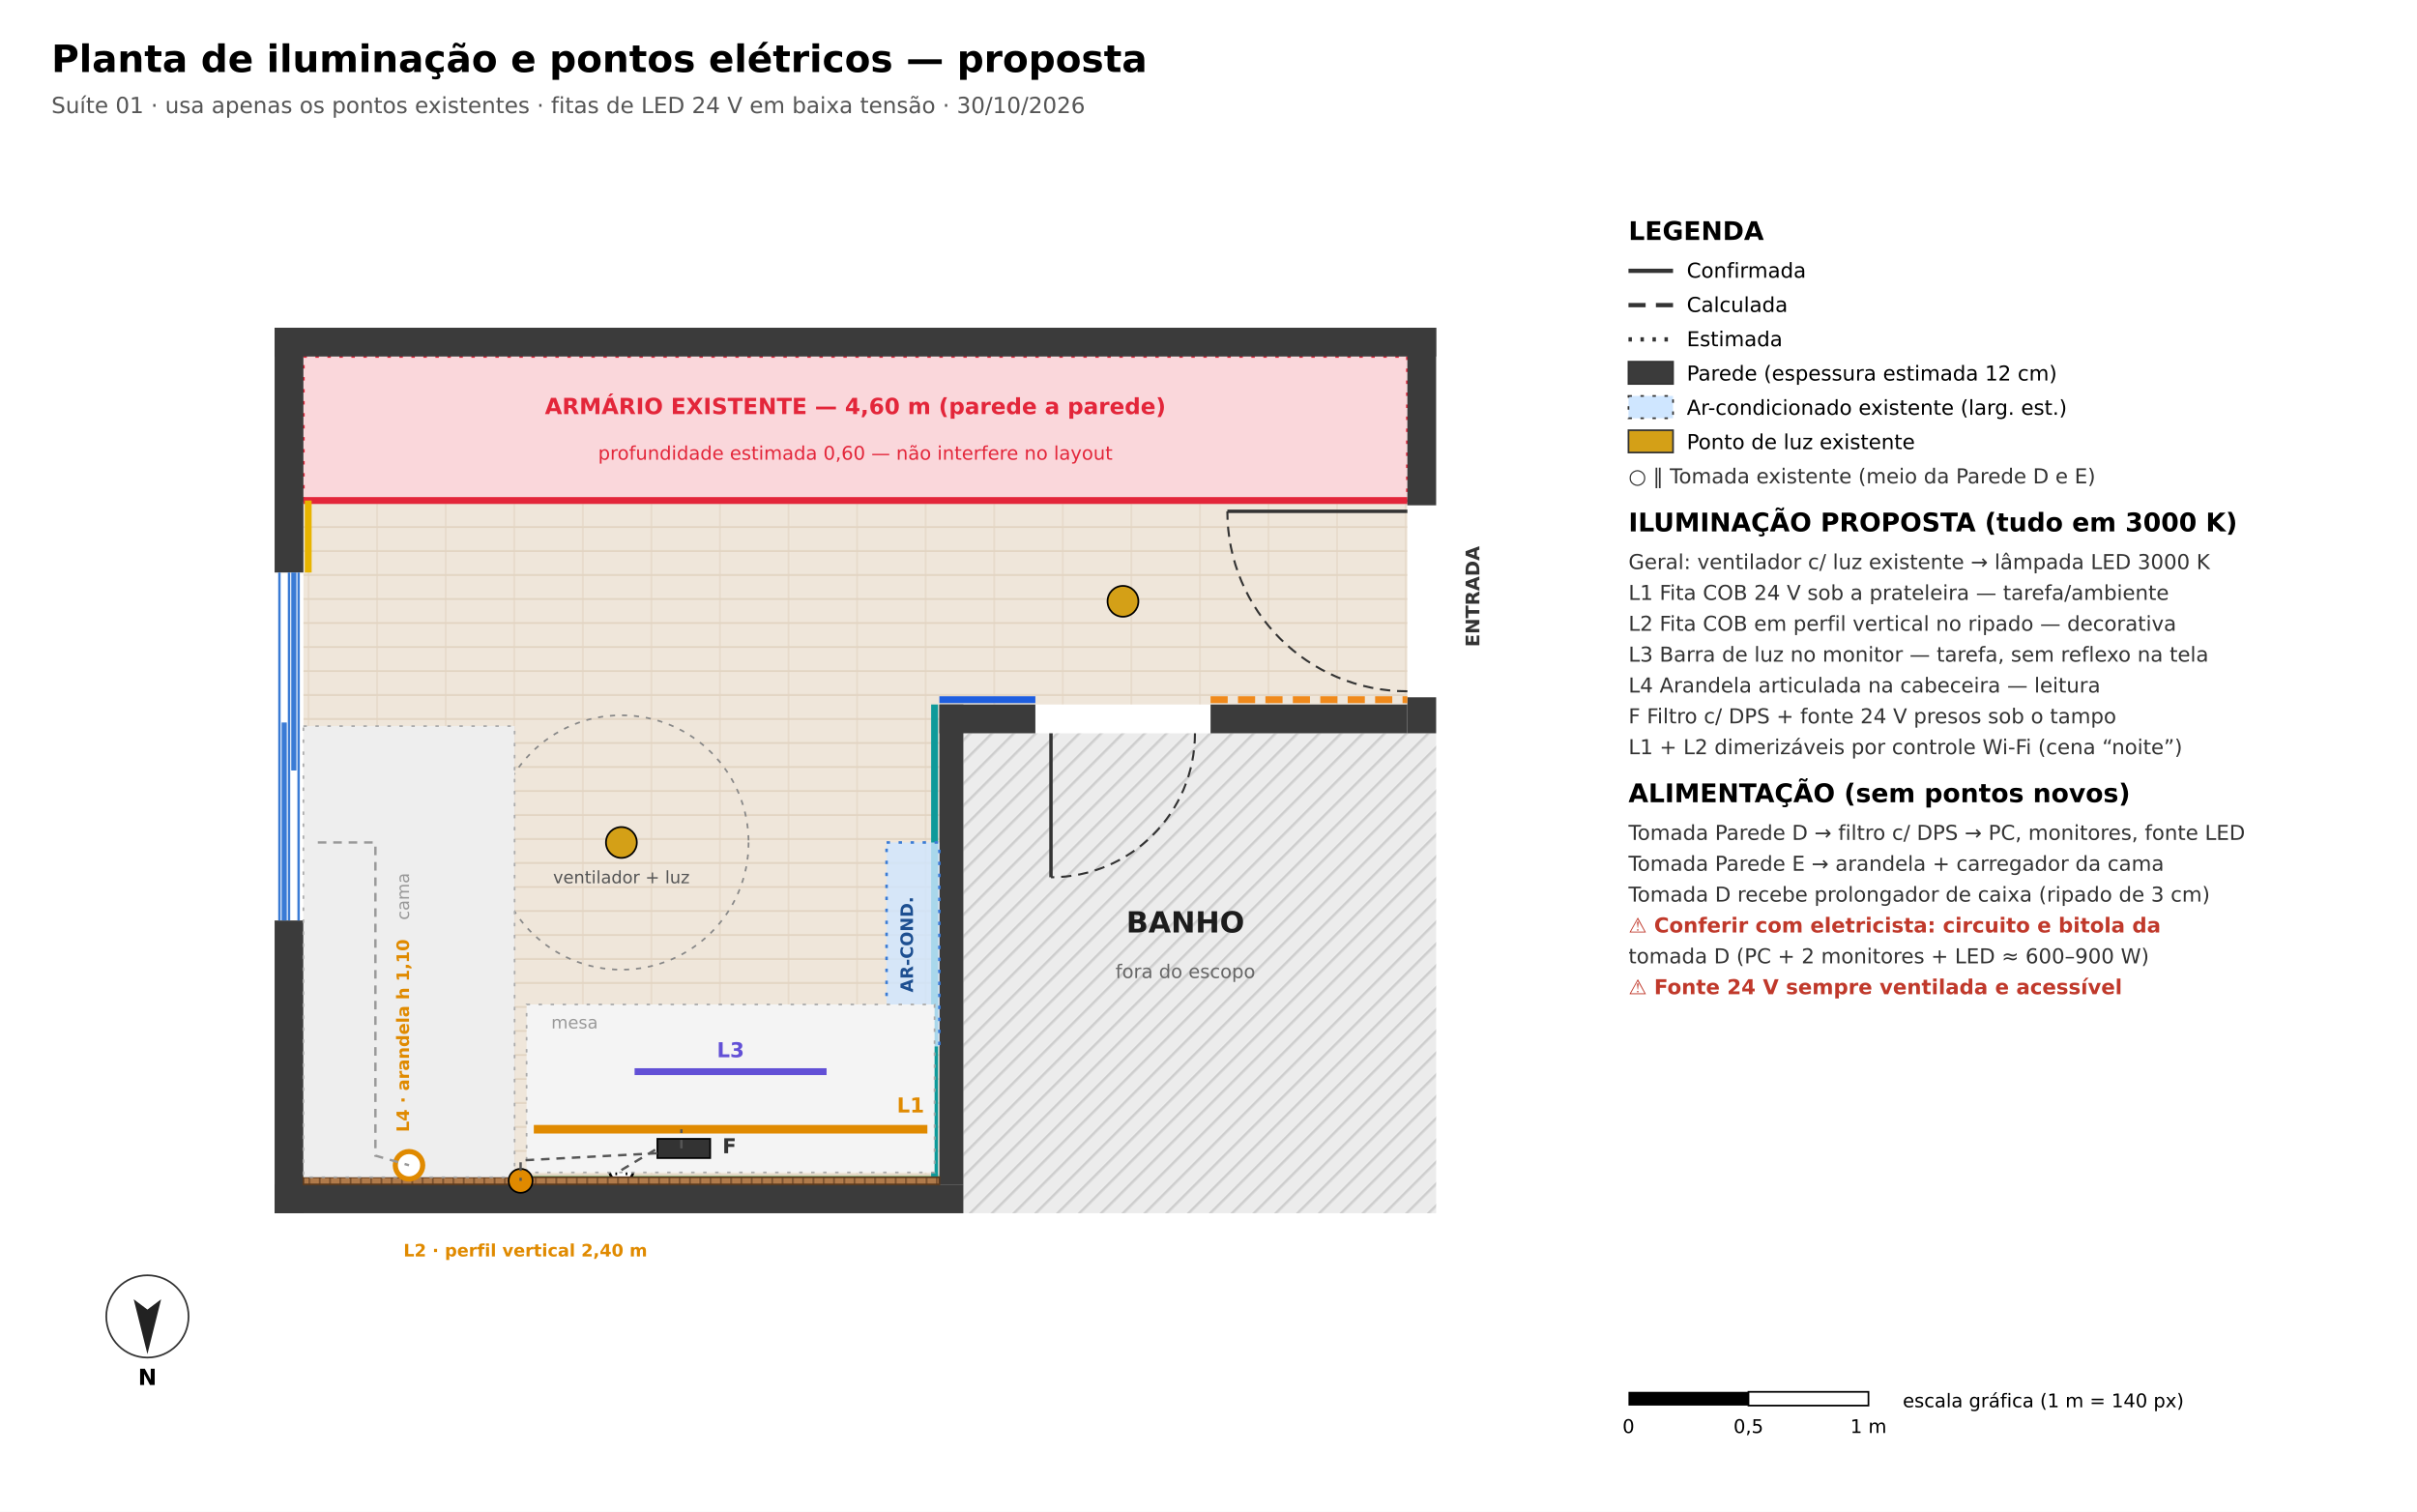
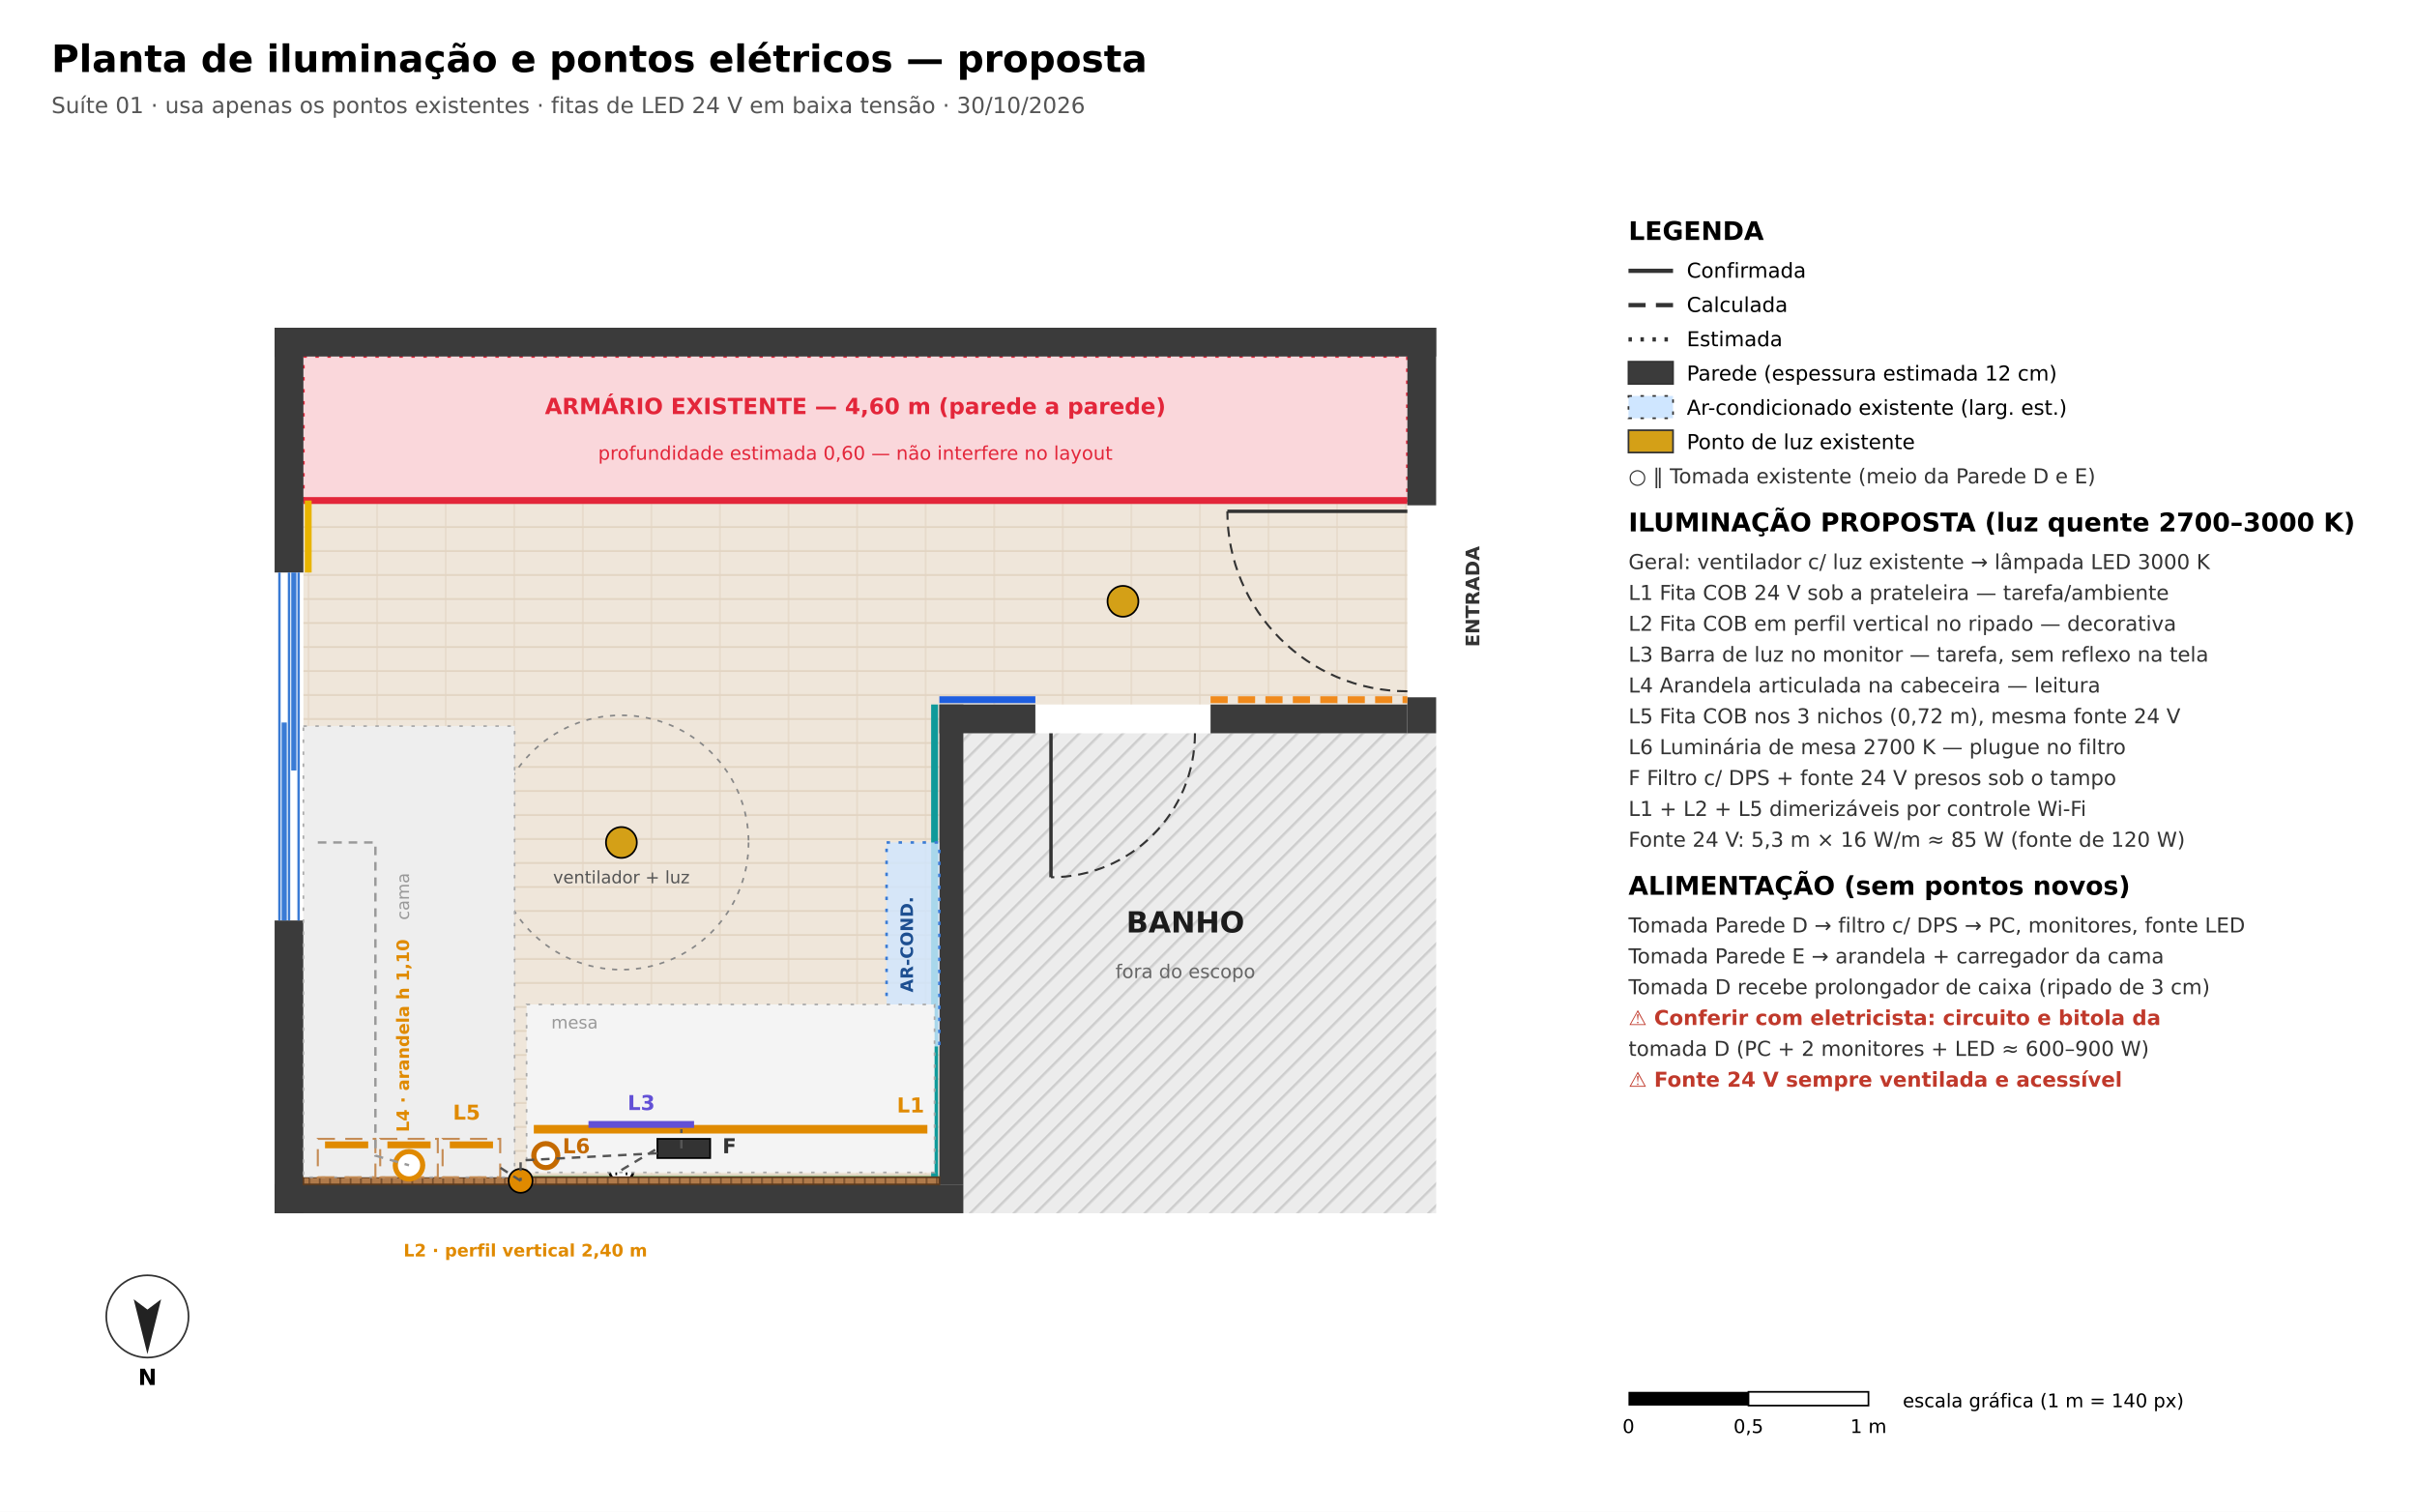
<svg xmlns="http://www.w3.org/2000/svg" width="1410" height="882" viewBox="0 0 1410 882" font-family="DejaVu Sans, Arial, sans-serif">
  <defs>
    <marker id="a" viewBox="0 0 10 10" refX="5" refY="5" markerWidth="7" markerHeight="7" orient="auto-start-reverse">
      <path d="M0,1 L9,5 L0,9 z" fill="context-stroke" />
    </marker>
    <pattern id="hatch" width="9" height="9" patternUnits="userSpaceOnUse" patternTransform="rotate(45)">
      <rect width="9" height="9" fill="#ececec" />
      <line x1="0" y1="0" x2="0" y2="9" stroke="#cfcfcf" stroke-width="3" />
    </pattern>
    <pattern id="rip" width="6" height="6" patternUnits="userSpaceOnUse">
      <rect width="6" height="6" fill="#b07a4a" />
      <line x1="0" y1="0" x2="0" y2="6" stroke="#7a5230" stroke-width="2" />
    </pattern>
    <pattern id="wood" width="40" height="14" patternUnits="userSpaceOnUse">
      <rect width="40" height="14" fill="#efe6da" />
      <line x1="0" y1="13.5" x2="40" y2="13.5" stroke="#e2d4c2" stroke-width="1" />
      <line x1="20" y1="0" x2="20" y2="14" stroke="#e2d4c2" stroke-width="0.6" />
    </pattern>
  </defs>
  <rect width="100%" height="100%" fill="#fff" />
  <text x="30" y="42" font-size="22" font-weight="bold">Planta de iluminação e pontos elétricos — proposta</text>
  <text x="30" y="66" font-size="13" fill="#555">Suíte 01 · usa apenas os pontos existentes · fitas de LED 24 V em baixa tensão · 30/10/2026</text>
  <g>
    <polygon points="177.0,691.0 548.0,691.0 548.0,411.0 821.0,411.0 821.0,292.0 177.0,292.0" fill="url(#wood)" />
  </g>
  <rect x="562.0" y="427.8" width="275.8" height="280.0" fill="url(#hatch)" fill-opacity="1" stroke="none" stroke-width="1" />
  <text x="691.5" y="544.0" font-size="17" fill="#1c1c1c" text-anchor="middle" font-weight="bold">BANHO</text>
  <text x="691.5" y="570.6" font-size="11" fill="#666" text-anchor="middle">fora do escopo</text>
  <rect x="177.0" y="208.0" width="644.0" height="84.0" fill="#e3263a" fill-opacity="0.18" stroke="#e3263a" stroke-width="1.5" stroke-dasharray="2 5" />
  <line x1="177.0" y1="292.0" x2="821.0" y2="292.0" stroke="#e3263a" stroke-width="4" />
  <text x="499.0" y="241.6" font-size="13" fill="#e3263a" text-anchor="middle" font-weight="bold">ARMÁRIO EXISTENTE — 4,60 m (parede a parede)</text>
  <text x="499.0" y="268.2" font-size="11" fill="#e3263a" text-anchor="middle">profundidade estimada 0,60 — não interfere no layout</text>
  <rect x="160.2" y="691.0" width="401.8" height="16.8" fill="#3b3b3b" fill-opacity="1" stroke="none" stroke-width="1" />
  <rect x="160.2" y="537.0" width="16.8" height="170.8" fill="#3b3b3b" fill-opacity="1" stroke="none" stroke-width="1" />
  <rect x="160.2" y="191.2" width="16.8" height="142.8" fill="#3b3b3b" fill-opacity="1" stroke="none" stroke-width="1" />
  <rect x="548.0" y="411.0" width="14.0" height="280.0" fill="#3b3b3b" fill-opacity="1" stroke="none" stroke-width="1" />
  <rect x="548.0" y="411.0" width="56.0" height="16.8" fill="#3b3b3b" fill-opacity="1" stroke="none" stroke-width="1" />
  <rect x="706.2" y="411.0" width="114.8" height="16.8" fill="#3b3b3b" fill-opacity="1" stroke="none" stroke-width="1" />
  <rect x="821.0" y="406.8" width="16.8" height="21.0" fill="#3b3b3b" fill-opacity="1" stroke="none" stroke-width="1" />
  <rect x="821.0" y="191.2" width="16.8" height="103.6" fill="#3b3b3b" fill-opacity="1" stroke="none" stroke-width="1" />
  <rect x="160.2" y="191.2" width="677.6" height="16.8" fill="#3b3b3b" fill-opacity="1" stroke="none" stroke-width="1" />
  <line x1="177.0" y1="688.2" x2="548.0" y2="688.2" stroke="#18a52b" stroke-width="4" />
  <line x1="545.2" y1="691.0" x2="545.2" y2="411.0" stroke="#0f9a9a" stroke-width="4" />
  <line x1="179.8" y1="691.0" x2="179.8" y2="537.0" stroke="#a12de0" stroke-width="4" />
  <line x1="179.8" y1="334.0" x2="179.8" y2="292.0" stroke="#e8b400" stroke-width="4" />
  <line x1="548.0" y1="408.2" x2="604.0" y2="408.2" stroke="#1f5fe0" stroke-width="4" />
  <line x1="706.2" y1="408.2" x2="821.0" y2="408.2" stroke="#f08a1c" stroke-width="4" stroke-dasharray="10 6" />
  <line x1="163.0" y1="537.0" x2="163.0" y2="334.0" stroke="#3a7bd5" stroke-width="1.4" />
  <line x1="168.6" y1="537.0" x2="168.6" y2="334.0" stroke="#3a7bd5" stroke-width="1.4" />
  <line x1="174.2" y1="537.0" x2="174.2" y2="334.0" stroke="#3a7bd5" stroke-width="1.4" />
  <line x1="165.8" y1="537.0" x2="165.8" y2="421.5" stroke="#3a7bd5" stroke-width="3" />
  <line x1="171.4" y1="449.5" x2="171.4" y2="334.0" stroke="#3a7bd5" stroke-width="3" />
  <path d="M 697.1 427.8 A 84.0 84.0 0 0 1 613.1 511.8" fill="none" stroke="#333" stroke-width="1.2" stroke-dasharray="6 4" />
  <line x1="613.1" y1="427.8" x2="613.1" y2="511.8" stroke="#333" stroke-width="2" />
  <path d="M 821.0 403.3 A 105.0 105.0 0 0 1 716.0 298.3" fill="none" stroke="#333" stroke-width="1.2" stroke-dasharray="6 4" />
  <line x1="821.0" y1="298.3" x2="716.0" y2="298.3" stroke="#333" stroke-width="2" />
  <text x="863.0" y="348.0" font-size="11" fill="#333" text-anchor="middle" font-weight="bold" transform="rotate(-90 863.0 348.0)">ENTRADA</text>
  <rect x="517.2" y="491.5" width="30.8" height="119.0" fill="#cfe6ff" fill-opacity="0.8" stroke="#3a7bd5" stroke-width="1.5" stroke-dasharray="2 5" />
  <text x="532.6" y="551.0" font-size="10" fill="#1d4f91" text-anchor="middle" font-weight="bold" transform="rotate(-90 532.6 551.0)">AR-COND.</text>
  <circle cx="362.5" cy="682.6" r="7" fill="#fff" stroke="#000" stroke-width="1.5" />
  <line x1="359.5" y1="679.6" x2="359.5" y2="685.6" stroke="#000" />
  <line x1="365.5" y1="679.6" x2="365.5" y2="685.6" stroke="#000" />
  <circle cx="185.4" cy="491.5" r="7" fill="#fff" stroke="#000" stroke-width="1.5" />
  <line x1="182.4" y1="488.5" x2="182.4" y2="494.5" stroke="#000" />
  <line x1="188.4" y1="488.5" x2="188.4" y2="494.5" stroke="#000" />
  <circle cx="362.5" cy="491.5" r="74.2" fill="none" stroke="#888" stroke-dasharray="3 4" />
  <circle cx="362.5" cy="491.5" r="9" fill="#d4a017" stroke="#000" />
  <text x="362.5" y="515.3" font-size="10" fill="#555" text-anchor="middle">ventilador + luz</text>
  <circle cx="655.1" cy="350.8" r="9" fill="#d4a017" stroke="#000" />
  <g transform="translate(86.0,768.0)">
    <circle r="24" fill="#fff" stroke="#333" />
    <polygon points="0,22 -8,-10 0,-4 8,-10" fill="#222" />
    <text y="40" font-size="13" text-anchor="middle" font-weight="bold">N</text>
  </g>
  <rect x="177.0" y="686.8" width="371.0" height="4.2" fill="url(#rip)" fill-opacity="1" stroke="#5a3a1e" stroke-width="1" />
  <rect x="177.0" y="423.6" width="123.2" height="263.2" fill="#eeeeee" fill-opacity="1" stroke="#aaa" stroke-width="1" stroke-dasharray="2 5" />
  <rect x="307.2" y="586.0" width="238.0" height="98.0" fill="#f4f4f4" fill-opacity="1" stroke="#aaa" stroke-width="1" stroke-dasharray="2 5" />
  <text x="335.2" y="600.0" font-size="10" fill="#999" text-anchor="middle">mesa</text>
  <text x="238.6" y="523.0" font-size="10" fill="#999" text-anchor="middle" transform="rotate(-90 238.6 523.0)">cama</text>
  <line x1="311.4" y1="658.8" x2="541.0" y2="658.8" stroke="#e08a00" stroke-width="5" />
  <text x="531.2" y="649.0" font-size="12" fill="#e08a00" text-anchor="middle" font-weight="bold">L1</text>
  <circle cx="303.7" cy="688.9" r="7" fill="#e08a00" stroke="#000" />
  <text x="306.5" y="733.0" font-size="10" fill="#e08a00" text-anchor="middle" font-weight="bold">L2 · perfil vertical 2,40 m</text>
-   <line x1="370.2" y1="625.2" x2="482.2" y2="625.2" stroke="#6250d6" stroke-width="4" />
-   <text x="426.2" y="616.8" font-size="12" fill="#6250d6" text-anchor="middle" font-weight="bold">L3</text>
+   <line x1="343.3" y1="656.0" x2="404.9" y2="656.0" stroke="#6250d6" stroke-width="4" />
+   <text x="374.1" y="647.6" font-size="12" fill="#6250d6" text-anchor="middle" font-weight="bold">L3</text>
+   <rect x="185.4" y="664.4" width="33.6" height="22.4" fill="none" fill-opacity="1" stroke="#c58c55" stroke-width="1.2" stroke-dasharray="10 6" />
+   <line x1="189.6" y1="667.9" x2="214.8" y2="667.9" stroke="#e08a00" stroke-width="4" />
+   <rect x="221.8" y="664.4" width="33.6" height="22.4" fill="none" fill-opacity="1" stroke="#c58c55" stroke-width="1.2" stroke-dasharray="10 6" />
+   <line x1="226.0" y1="667.9" x2="251.2" y2="667.9" stroke="#e08a00" stroke-width="4" />
+   <rect x="258.2" y="664.4" width="33.6" height="22.4" fill="none" fill-opacity="1" stroke="#c58c55" stroke-width="1.2" stroke-dasharray="10 6" />
+   <line x1="262.4" y1="667.9" x2="287.6" y2="667.9" stroke="#e08a00" stroke-width="4" />
+   <text x="272.2" y="653.2" font-size="12" fill="#e08a00" text-anchor="middle" font-weight="bold">L5</text>
+   <circle cx="318.4" cy="674.2" r="7" fill="#fff" stroke="#c46a00" stroke-width="3" />
+   <text x="328.2" y="672.8" font-size="12" fill="#c46a00" text-anchor="start" font-weight="bold">L6</text>
  <circle cx="238.6" cy="679.8" r="8" fill="#fff" stroke="#e08a00" stroke-width="3" />
  <text x="238.6" y="604.2" font-size="10" fill="#e08a00" text-anchor="middle" font-weight="bold" transform="rotate(-90 238.6 604.2)">L4 · arandela h 1,10</text>
  <rect x="383.5" y="664.4" width="30.8" height="11.2" fill="#333" fill-opacity="1" stroke="#000" stroke-width="1" />
  <text x="425.5" y="672.8" font-size="12" fill="#333" text-anchor="middle" font-weight="bold">F</text>
  <path d="M 362.5 682.6 L 383.5 670.0" fill="none" stroke="#555" stroke-width="1.4" stroke-dasharray="5 4" />
  <path d="M 397.5 670.0 L 397.5 658.8" fill="none" stroke="#555" stroke-width="1.4" stroke-dasharray="5 4" />
  <path d="M 383.5 672.8 L 303.7 677.0 L 303.7 688.9" fill="none" stroke="#555" stroke-width="1.4" stroke-dasharray="5 4" />
+   <path d="M 303.7 688.9 L 291.8 681.2" fill="none" stroke="#555" stroke-width="1.4" stroke-dasharray="5 4" />
  <path d="M 185.4 491.5 L 219.0 491.5 L 219.0 674.2 L 238.6 679.8" fill="none" stroke="#999" stroke-width="1.4" stroke-dasharray="5 4" />
  <text x="950.0" y="140" font-size="15" font-weight="bold">LEGENDA</text>
  <line x1="950.0" y1="158" x2="976.0" y2="158" stroke="#333" stroke-width="2.5" />
  <text x="984.0" y="162" font-size="12">Confirmada</text>
  <line x1="950.0" y1="178" x2="976.0" y2="178" stroke="#333" stroke-width="2.5" stroke-dasharray="10 6" />
  <text x="984.0" y="182" font-size="12">Calculada</text>
  <line x1="950.0" y1="198" x2="976.0" y2="198" stroke="#333" stroke-width="2.5" stroke-dasharray="2 5" />
  <text x="984.0" y="202" font-size="12">Estimada</text>
  <rect x="950.0" y="211" width="26" height="13" fill="#3b3b3b" stroke="#333" />
  <text x="984.0" y="222" font-size="12">Parede (espessura estimada 12 cm)</text>
  <rect x="950.0" y="231" width="26" height="13" fill="#cfe6ff" stroke="#333" stroke-dasharray="2 5" />
  <text x="984.0" y="242" font-size="12">Ar-condicionado existente (larg. est.)</text>
  <rect x="950.0" y="251" width="26" height="13" fill="#d4a017" stroke="#333" />
  <text x="984.0" y="262" font-size="12">Ponto de luz existente</text>
  <text x="950.0" y="282" font-size="12" fill="#333">○ ‖  Tomada existente (meio da Parede D e E)</text>
-   <text x="950.0" y="310" font-size="15" font-weight="bold">ILUMINAÇÃO PROPOSTA (tudo em 3000 K)</text>
+   <text x="950.0" y="310" font-size="15" font-weight="bold">ILUMINAÇÃO PROPOSTA (luz quente 2700–3000 K)</text>
  <text x="950.0" y="332" font-size="12" fill="#333">Geral: ventilador c/ luz existente → lâmpada LED 3000 K</text>
  <text x="950.0" y="350" font-size="12" fill="#333">L1  Fita COB 24 V sob a prateleira — tarefa/ambiente</text>
  <text x="950.0" y="368" font-size="12" fill="#333">L2  Fita COB em perfil vertical no ripado — decorativa</text>
  <text x="950.0" y="386" font-size="12" fill="#333">L3  Barra de luz no monitor — tarefa, sem reflexo na tela</text>
  <text x="950.0" y="404" font-size="12" fill="#333">L4  Arandela articulada na cabeceira — leitura</text>
-   <text x="950.0" y="422" font-size="12" fill="#333">F   Filtro c/ DPS + fonte 24 V presos sob o tampo</text>
-   <text x="950.0" y="440" font-size="12" fill="#333">L1 + L2 dimerizáveis por controle Wi-Fi (cena “noite”)</text>
-   <text x="950.0" y="468" font-size="15" font-weight="bold">ALIMENTAÇÃO (sem pontos novos)</text>
-   <text x="950.0" y="490" font-size="12" fill="#333">Tomada Parede D → filtro c/ DPS → PC, monitores, fonte LED</text>
-   <text x="950.0" y="508" font-size="12" fill="#333">Tomada Parede E → arandela + carregador da cama</text>
-   <text x="950.0" y="526" font-size="12" fill="#333">Tomada D recebe prolongador de caixa (ripado de 3 cm)</text>
-   <text x="950.0" y="544" font-size="12" fill="#c0392b" font-weight="bold">⚠ Conferir com eletricista: circuito e bitola da</text>
-   <text x="950.0" y="562" font-size="12" fill="#333">   tomada D (PC + 2 monitores + LED ≈ 600–900 W)</text>
-   <text x="950.0" y="580" font-size="12" fill="#c0392b" font-weight="bold">⚠ Fonte 24 V sempre ventilada e acessível</text>
+   <text x="950.0" y="422" font-size="12" fill="#333">L5  Fita COB nos 3 nichos (0,72 m), mesma fonte 24 V</text>
+   <text x="950.0" y="440" font-size="12" fill="#333">L6  Luminária de mesa 2700 K — plugue no filtro</text>
+   <text x="950.0" y="458" font-size="12" fill="#333">F   Filtro c/ DPS + fonte 24 V presos sob o tampo</text>
+   <text x="950.0" y="476" font-size="12" fill="#333">L1 + L2 + L5 dimerizáveis por controle Wi-Fi</text>
+   <text x="950.0" y="494" font-size="12" fill="#333">Fonte 24 V: 5,3 m × 16 W/m ≈ 85 W (fonte de 120 W)</text>
+   <text x="950.0" y="522" font-size="15" font-weight="bold">ALIMENTAÇÃO (sem pontos novos)</text>
+   <text x="950.0" y="544" font-size="12" fill="#333">Tomada Parede D → filtro c/ DPS → PC, monitores, fonte LED</text>
+   <text x="950.0" y="562" font-size="12" fill="#333">Tomada Parede E → arandela + carregador da cama</text>
+   <text x="950.0" y="580" font-size="12" fill="#333">Tomada D recebe prolongador de caixa (ripado de 3 cm)</text>
+   <text x="950.0" y="598" font-size="12" fill="#c0392b" font-weight="bold">⚠ Conferir com eletricista: circuito e bitola da</text>
+   <text x="950.0" y="616" font-size="12" fill="#333">   tomada D (PC + 2 monitores + LED ≈ 600–900 W)</text>
+   <text x="950.0" y="634" font-size="12" fill="#c0392b" font-weight="bold">⚠ Fonte 24 V sempre ventilada e acessível</text>
  <rect x="950.0" y="812" width="70.0" height="8" fill="#000" />
  <rect x="1020.0" y="812" width="70.0" height="8" fill="#fff" stroke="#000" />
  <text x="950.0" y="836" font-size="11" text-anchor="middle">0</text>
  <text x="1020.0" y="836" font-size="11" text-anchor="middle">0,5</text>
  <text x="1090.0" y="836" font-size="11" text-anchor="middle">1 m</text>
  <text x="1110.0" y="821" font-size="11">escala gráfica (1 m = 140 px)</text>
</svg>
